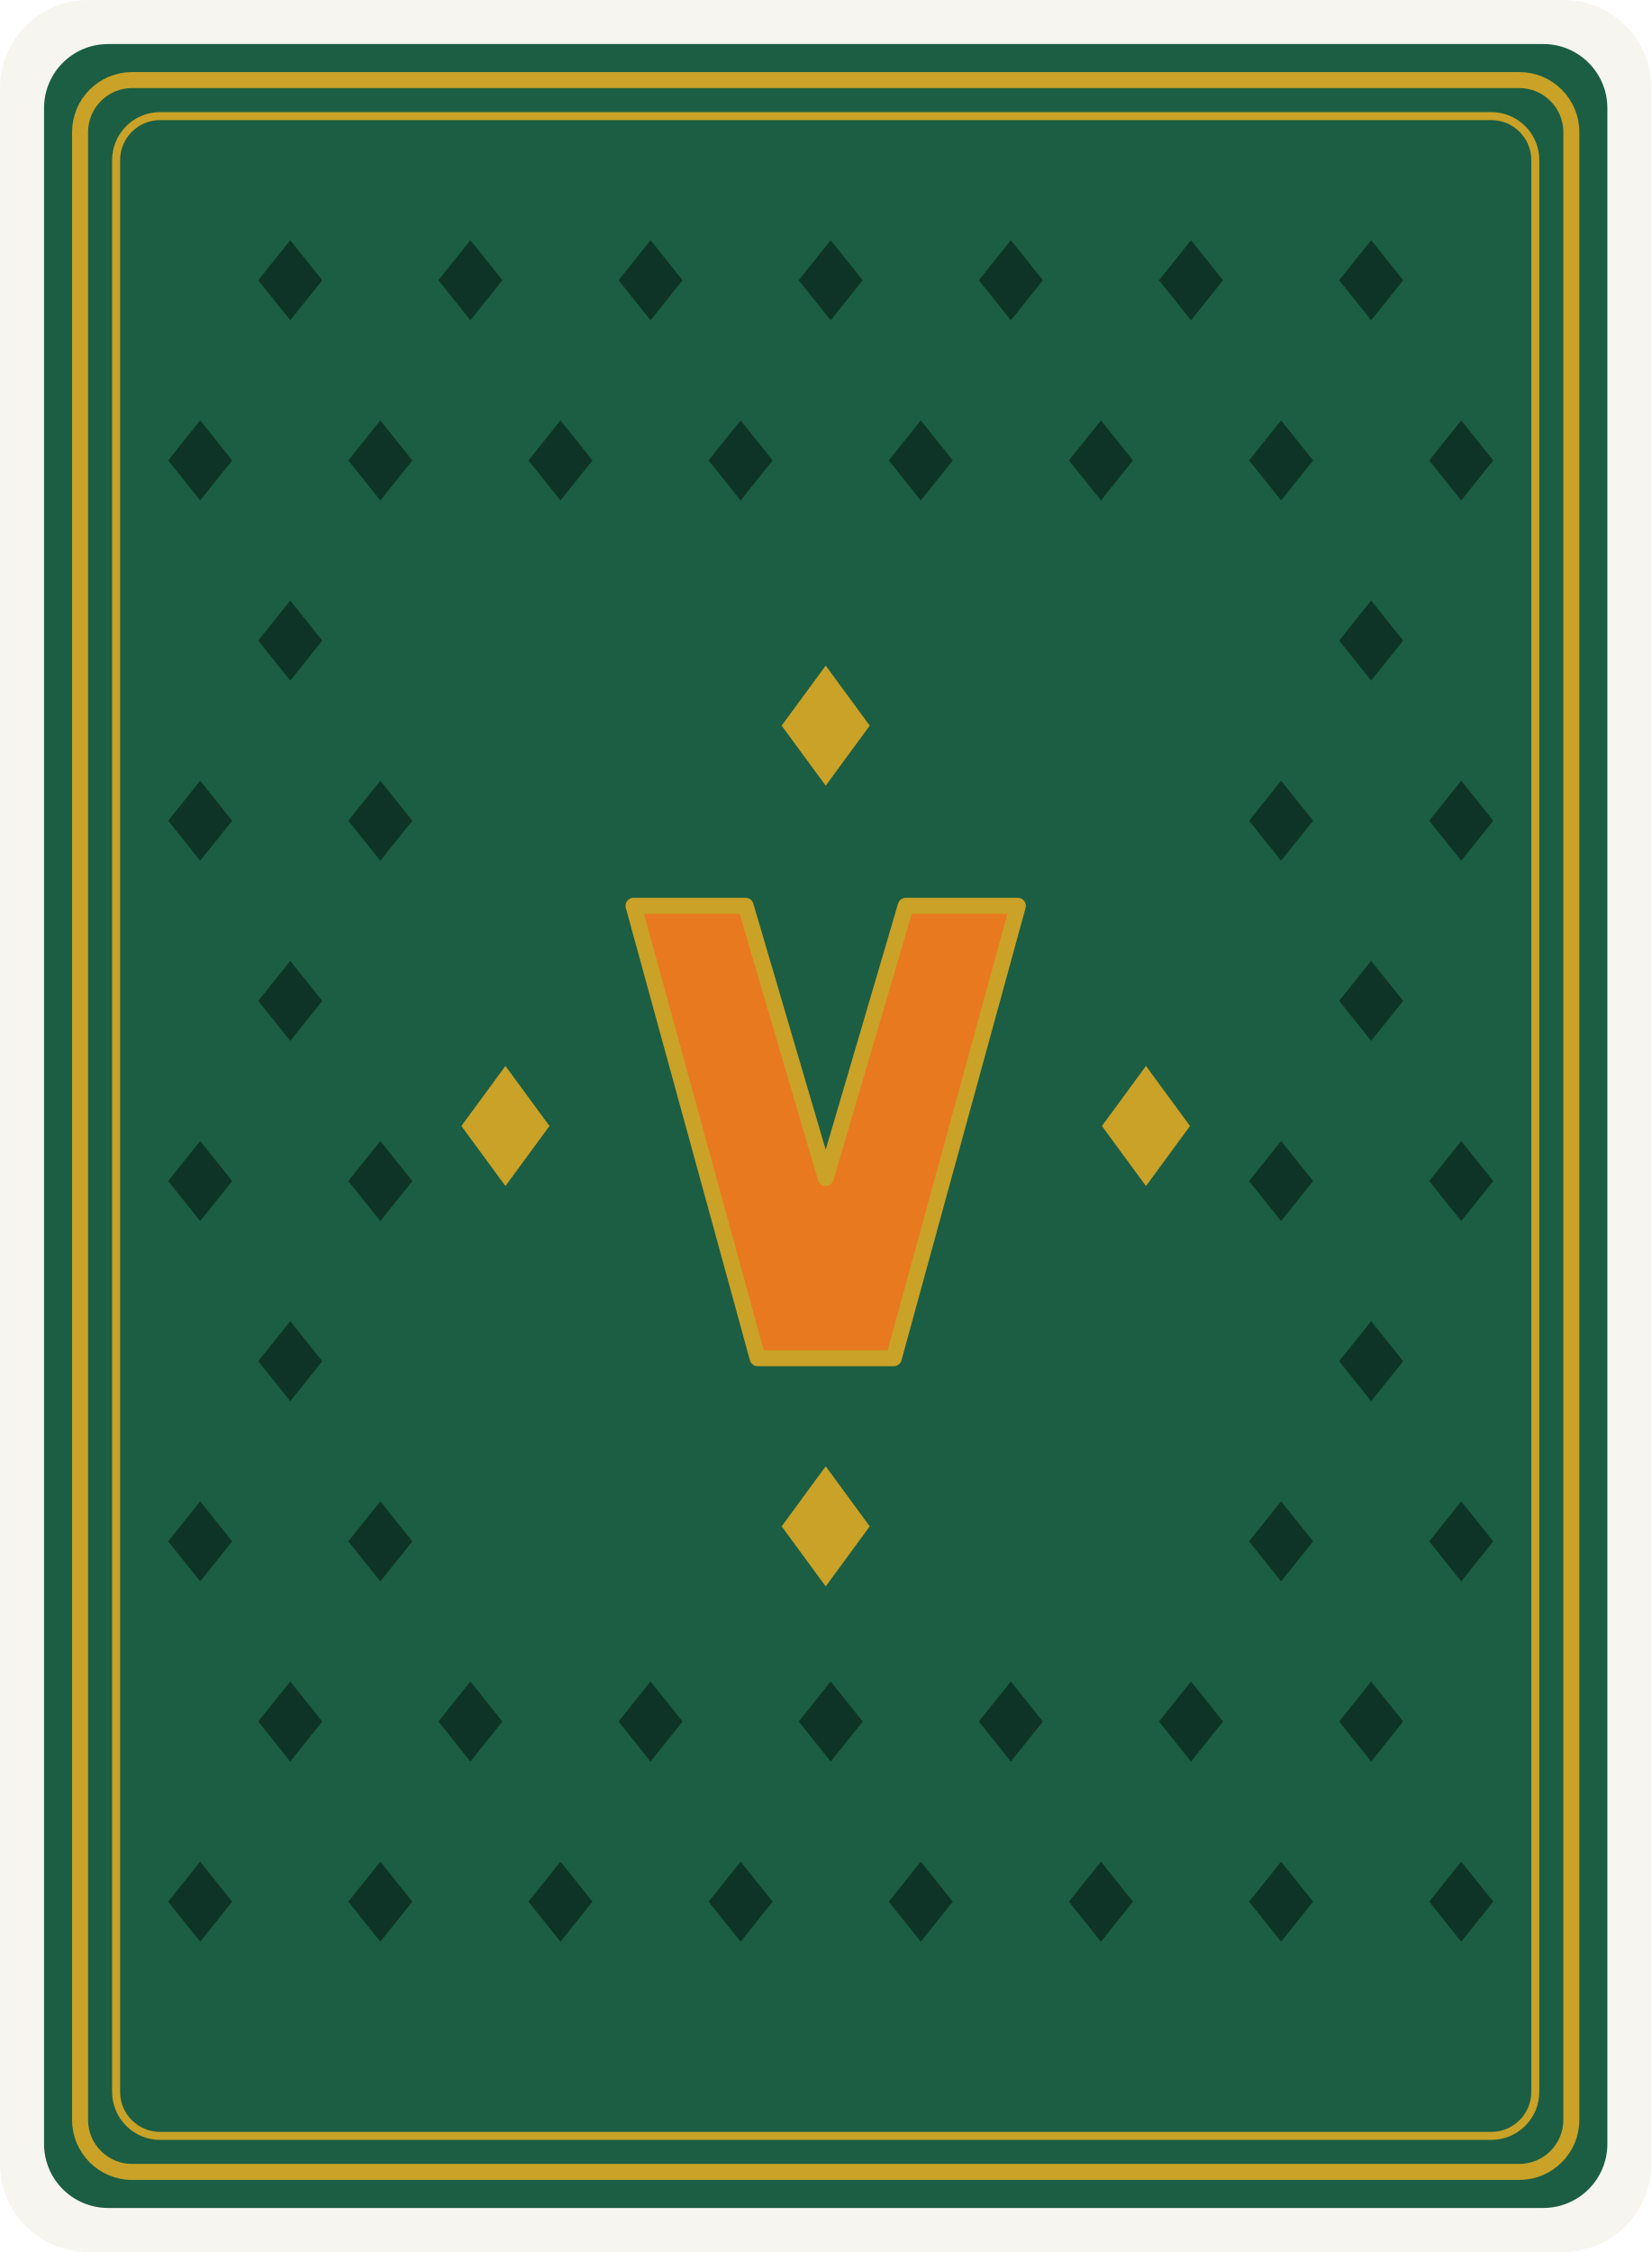
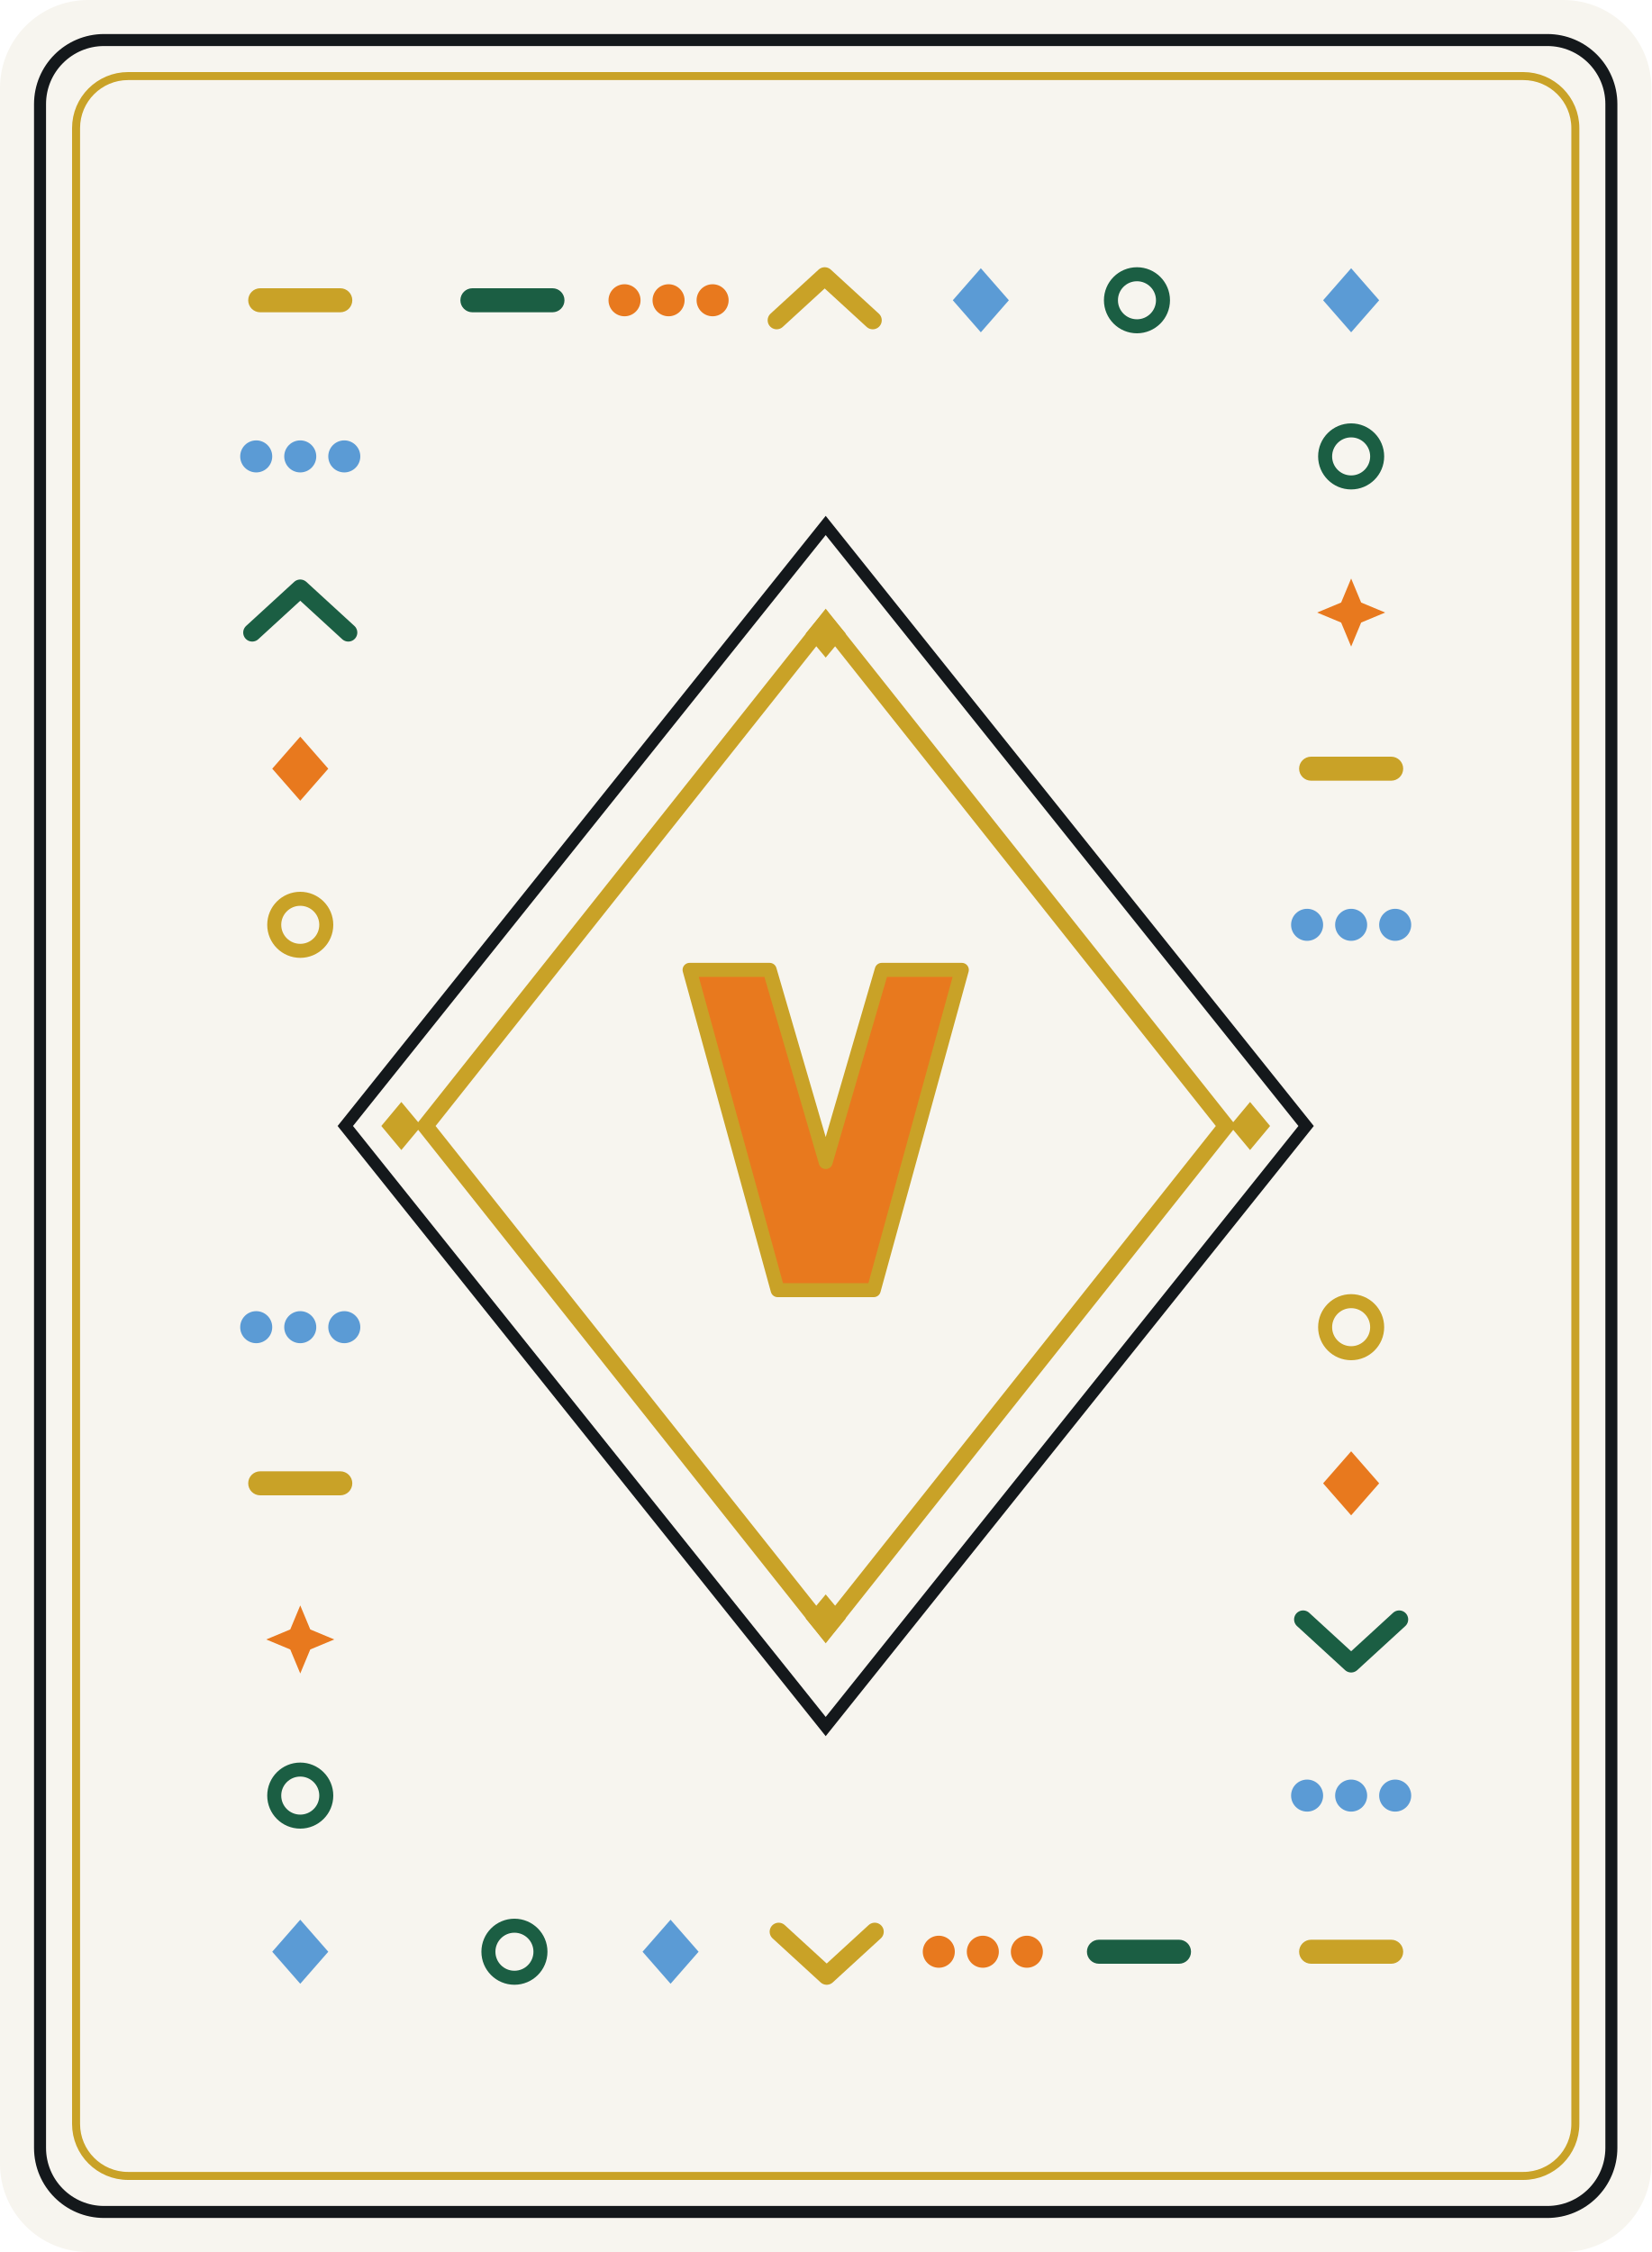
<svg xmlns="http://www.w3.org/2000/svg" viewBox="0 0 825 1125">
  <rect width="825" height="1125" rx="44" fill="#F7F5EF" />
-   <rect x="22" y="22" width="781" height="1081" rx="32" fill="#1B5E43" />
-   <rect x="40" y="40" width="745" height="1045" rx="26" fill="none" stroke="#C9A227" stroke-width="8" />
-   <rect x="58" y="58" width="709" height="1009" rx="22" fill="none" stroke="#C9A227" stroke-width="4" />
-   <path d="M 145,120 L 161,140 L 145,160 L 129,140 Z" fill="#0E3428" />
-   <path d="M 235,120 L 251,140 L 235,160 L 219,140 Z" fill="#0E3428" />
-   <path d="M 325,120 L 341,140 L 325,160 L 309,140 Z" fill="#0E3428" />
-   <path d="M 415,120 L 431,140 L 415,160 L 399,140 Z" fill="#0E3428" />
-   <path d="M 505,120 L 521,140 L 505,160 L 489,140 Z" fill="#0E3428" />
-   <path d="M 595,120 L 611,140 L 595,160 L 579,140 Z" fill="#0E3428" />
-   <path d="M 685,120 L 701,140 L 685,160 L 669,140 Z" fill="#0E3428" />
-   <path d="M 100,210 L 116,230 L 100,250 L 84,230 Z" fill="#0E3428" />
-   <path d="M 190,210 L 206,230 L 190,250 L 174,230 Z" fill="#0E3428" />
-   <path d="M 280,210 L 296,230 L 280,250 L 264,230 Z" fill="#0E3428" />
-   <path d="M 370,210 L 386,230 L 370,250 L 354,230 Z" fill="#0E3428" />
-   <path d="M 460,210 L 476,230 L 460,250 L 444,230 Z" fill="#0E3428" />
-   <path d="M 550,210 L 566,230 L 550,250 L 534,230 Z" fill="#0E3428" />
-   <path d="M 640,210 L 656,230 L 640,250 L 624,230 Z" fill="#0E3428" />
-   <path d="M 730,210 L 746,230 L 730,250 L 714,230 Z" fill="#0E3428" />
-   <path d="M 145,300 L 161,320 L 145,340 L 129,320 Z" fill="#0E3428" />
-   <path d="M 685,300 L 701,320 L 685,340 L 669,320 Z" fill="#0E3428" />
-   <path d="M 100,390 L 116,410 L 100,430 L 84,410 Z" fill="#0E3428" />
-   <path d="M 190,390 L 206,410 L 190,430 L 174,410 Z" fill="#0E3428" />
-   <path d="M 640,390 L 656,410 L 640,430 L 624,410 Z" fill="#0E3428" />
-   <path d="M 730,390 L 746,410 L 730,430 L 714,410 Z" fill="#0E3428" />
-   <path d="M 145,480 L 161,500 L 145,520 L 129,500 Z" fill="#0E3428" />
-   <path d="M 685,480 L 701,500 L 685,520 L 669,500 Z" fill="#0E3428" />
-   <path d="M 100,570 L 116,590 L 100,610 L 84,590 Z" fill="#0E3428" />
-   <path d="M 190,570 L 206,590 L 190,610 L 174,590 Z" fill="#0E3428" />
-   <path d="M 640,570 L 656,590 L 640,610 L 624,590 Z" fill="#0E3428" />
-   <path d="M 730,570 L 746,590 L 730,610 L 714,590 Z" fill="#0E3428" />
-   <path d="M 145,660 L 161,680 L 145,700 L 129,680 Z" fill="#0E3428" />
-   <path d="M 685,660 L 701,680 L 685,700 L 669,680 Z" fill="#0E3428" />
-   <path d="M 100,750 L 116,770 L 100,790 L 84,770 Z" fill="#0E3428" />
-   <path d="M 190,750 L 206,770 L 190,790 L 174,770 Z" fill="#0E3428" />
-   <path d="M 640,750 L 656,770 L 640,790 L 624,770 Z" fill="#0E3428" />
-   <path d="M 730,750 L 746,770 L 730,790 L 714,770 Z" fill="#0E3428" />
-   <path d="M 145,840 L 161,860 L 145,880 L 129,860 Z" fill="#0E3428" />
-   <path d="M 235,840 L 251,860 L 235,880 L 219,860 Z" fill="#0E3428" />
-   <path d="M 325,840 L 341,860 L 325,880 L 309,860 Z" fill="#0E3428" />
-   <path d="M 415,840 L 431,860 L 415,880 L 399,860 Z" fill="#0E3428" />
-   <path d="M 505,840 L 521,860 L 505,880 L 489,860 Z" fill="#0E3428" />
-   <path d="M 595,840 L 611,860 L 595,880 L 579,860 Z" fill="#0E3428" />
-   <path d="M 685,840 L 701,860 L 685,880 L 669,860 Z" fill="#0E3428" />
-   <path d="M 100,930 L 116,950 L 100,970 L 84,950 Z" fill="#0E3428" />
-   <path d="M 190,930 L 206,950 L 190,970 L 174,950 Z" fill="#0E3428" />
-   <path d="M 280,930 L 296,950 L 280,970 L 264,950 Z" fill="#0E3428" />
-   <path d="M 370,930 L 386,950 L 370,970 L 354,950 Z" fill="#0E3428" />
-   <path d="M 460,930 L 476,950 L 460,970 L 444,950 Z" fill="#0E3428" />
-   <path d="M 550,930 L 566,950 L 550,970 L 534,950 Z" fill="#0E3428" />
-   <path d="M 640,930 L 656,950 L 640,970 L 624,950 Z" fill="#0E3428" />
-   <path d="M 730,930 L 746,950 L 730,970 L 714,950 Z" fill="#0E3428" />
-   <path d="M 412.5,332.5 L 434.5,362.5 L 412.5,392.5 L 390.5,362.5 Z" fill="#C9A227" />
-   <path d="M 412.5,732.5 L 434.5,762.5 L 412.5,792.5 L 390.5,762.5 Z" fill="#C9A227" />
-   <path d="M 252.5,532.5 L 274.5,562.5 L 252.5,592.5 L 230.5,562.5 Z" fill="#C9A227" />
-   <path d="M 572.5,532.5 L 594.5,562.5 L 572.5,592.5 L 550.5,562.5 Z" fill="#C9A227" />
-   <path d="M 316.5,452.5 L 372.5,452.5 L 412.5,588.5 L 452.5,452.5 L 508.5,452.5 L 446.5,678.5 L 378.5,678.5 Z" fill="#E8791E" stroke="#C9A227" stroke-width="8" stroke-linejoin="round" />
+   <rect x="20" y="20" width="785" height="1085" rx="32" fill="none" stroke="#14181B" stroke-width="6" />
+   <rect x="38" y="38" width="749" height="1049" rx="26" fill="none" stroke="#C9A227" stroke-width="4" />
+   <rect x="124" y="144" width="52" height="12" rx="6" fill="#C9A227" />
+   <circle cx="128" cy="228" r="8" fill="#5B9BD5" />
+   <circle cx="150" cy="228" r="8" fill="#5B9BD5" />
+   <circle cx="172" cy="228" r="8" fill="#5B9BD5" />
+   <polyline points="126,316 150,294 174,316" fill="none" stroke="#1B5E43" stroke-width="9" stroke-linecap="round" stroke-linejoin="round" />
+   <path d="M 150,368 L 164,384 L 150,400 L 136,384 Z" fill="#E8791E" />
+   <circle cx="150" cy="462" r="13" fill="none" stroke="#C9A227" stroke-width="7" />
+   <path d="M 675,134 L 689,150 L 675,166 L 661,150 Z" fill="#5B9BD5" />
+   <circle cx="675" cy="228" r="13" fill="none" stroke="#1B5E43" stroke-width="7" />
+   <polygon points="675,289 680,301 692,306 680,311 675,323 670,311 658,306 670,301" fill="#E8791E" />
+   <rect x="649" y="378" width="52" height="12" rx="6" fill="#C9A227" />
+   <circle cx="653" cy="462" r="8" fill="#5B9BD5" />
+   <circle cx="675" cy="462" r="8" fill="#5B9BD5" />
+   <circle cx="697" cy="462" r="8" fill="#5B9BD5" />
+   <rect x="230" y="144" width="52" height="12" rx="6" fill="#1B5E43" />
+   <circle cx="312" cy="150" r="8" fill="#E8791E" />
+   <circle cx="334" cy="150" r="8" fill="#E8791E" />
+   <circle cx="356" cy="150" r="8" fill="#E8791E" />
+   <polyline points="388,160 412,138 436,160" fill="none" stroke="#C9A227" stroke-width="9" stroke-linecap="round" stroke-linejoin="round" />
+   <path d="M 490,134 L 504,150 L 490,166 L 476,150 Z" fill="#5B9BD5" />
+   <circle cx="568" cy="150" r="13" fill="none" stroke="#1B5E43" stroke-width="7" />
+   <g transform="rotate(180 412.5 562.5)">
+     <rect x="124" y="144" width="52" height="12" rx="6" fill="#C9A227" />
+     <circle cx="128" cy="228" r="8" fill="#5B9BD5" />
+     <circle cx="150" cy="228" r="8" fill="#5B9BD5" />
+     <circle cx="172" cy="228" r="8" fill="#5B9BD5" />
+     <polyline points="126,316 150,294 174,316" fill="none" stroke="#1B5E43" stroke-width="9" stroke-linecap="round" stroke-linejoin="round" />
+     <path d="M 150,368 L 164,384 L 150,400 L 136,384 Z" fill="#E8791E" />
+     <circle cx="150" cy="462" r="13" fill="none" stroke="#C9A227" stroke-width="7" />
+     <path d="M 675,134 L 689,150 L 675,166 L 661,150 Z" fill="#5B9BD5" />
+     <circle cx="675" cy="228" r="13" fill="none" stroke="#1B5E43" stroke-width="7" />
+     <polygon points="675,289 680,301 692,306 680,311 675,323 670,311 658,306 670,301" fill="#E8791E" />
+     <rect x="649" y="378" width="52" height="12" rx="6" fill="#C9A227" />
+     <circle cx="653" cy="462" r="8" fill="#5B9BD5" />
+     <circle cx="675" cy="462" r="8" fill="#5B9BD5" />
+     <circle cx="697" cy="462" r="8" fill="#5B9BD5" />
+     <rect x="230" y="144" width="52" height="12" rx="6" fill="#1B5E43" />
+     <circle cx="312" cy="150" r="8" fill="#E8791E" />
+     <circle cx="334" cy="150" r="8" fill="#E8791E" />
+     <circle cx="356" cy="150" r="8" fill="#E8791E" />
+     <polyline points="388,160 412,138 436,160" fill="none" stroke="#C9A227" stroke-width="9" stroke-linecap="round" stroke-linejoin="round" />
+     <path d="M 490,134 L 504,150 L 490,166 L 476,150 Z" fill="#5B9BD5" />
+     <circle cx="568" cy="150" r="13" fill="none" stroke="#1B5E43" stroke-width="7" />
+   </g>
+   <path d="M 412.5,262.5 L 652.5,562.5 L 412.5,862.5 L 172.5,562.5 Z" fill="none" stroke="#14181B" stroke-width="6" />
+   <path d="M 412.5,310.5 L 612.5,562.5 L 412.5,814.5 L 212.5,562.5 Z" fill="none" stroke="#C9A227" stroke-width="8" />
+   <path d="M 412.5,304.5 L 422.5,316.5 L 412.5,328.5 L 402.5,316.5 Z" fill="#C9A227" />
+   <path d="M 412.5,796.5 L 422.5,808.5 L 412.5,820.5 L 402.5,808.5 Z" fill="#C9A227" />
+   <path d="M 200.5,550.5 L 210.5,562.5 L 200.5,574.5 L 190.5,562.5 Z" fill="#C9A227" />
+   <path d="M 624.5,550.5 L 634.5,562.5 L 624.5,574.5 L 614.5,562.5 Z" fill="#C9A227" />
+   <path d="M 344.5,484.5 L 384.5,484.5 L 412.5,580.5 L 440.5,484.5 L 480.5,484.5 L 436.5,644.5 L 388.5,644.5 Z" fill="#E8791E" stroke="#C9A227" stroke-width="7" stroke-linejoin="round" />
</svg>
